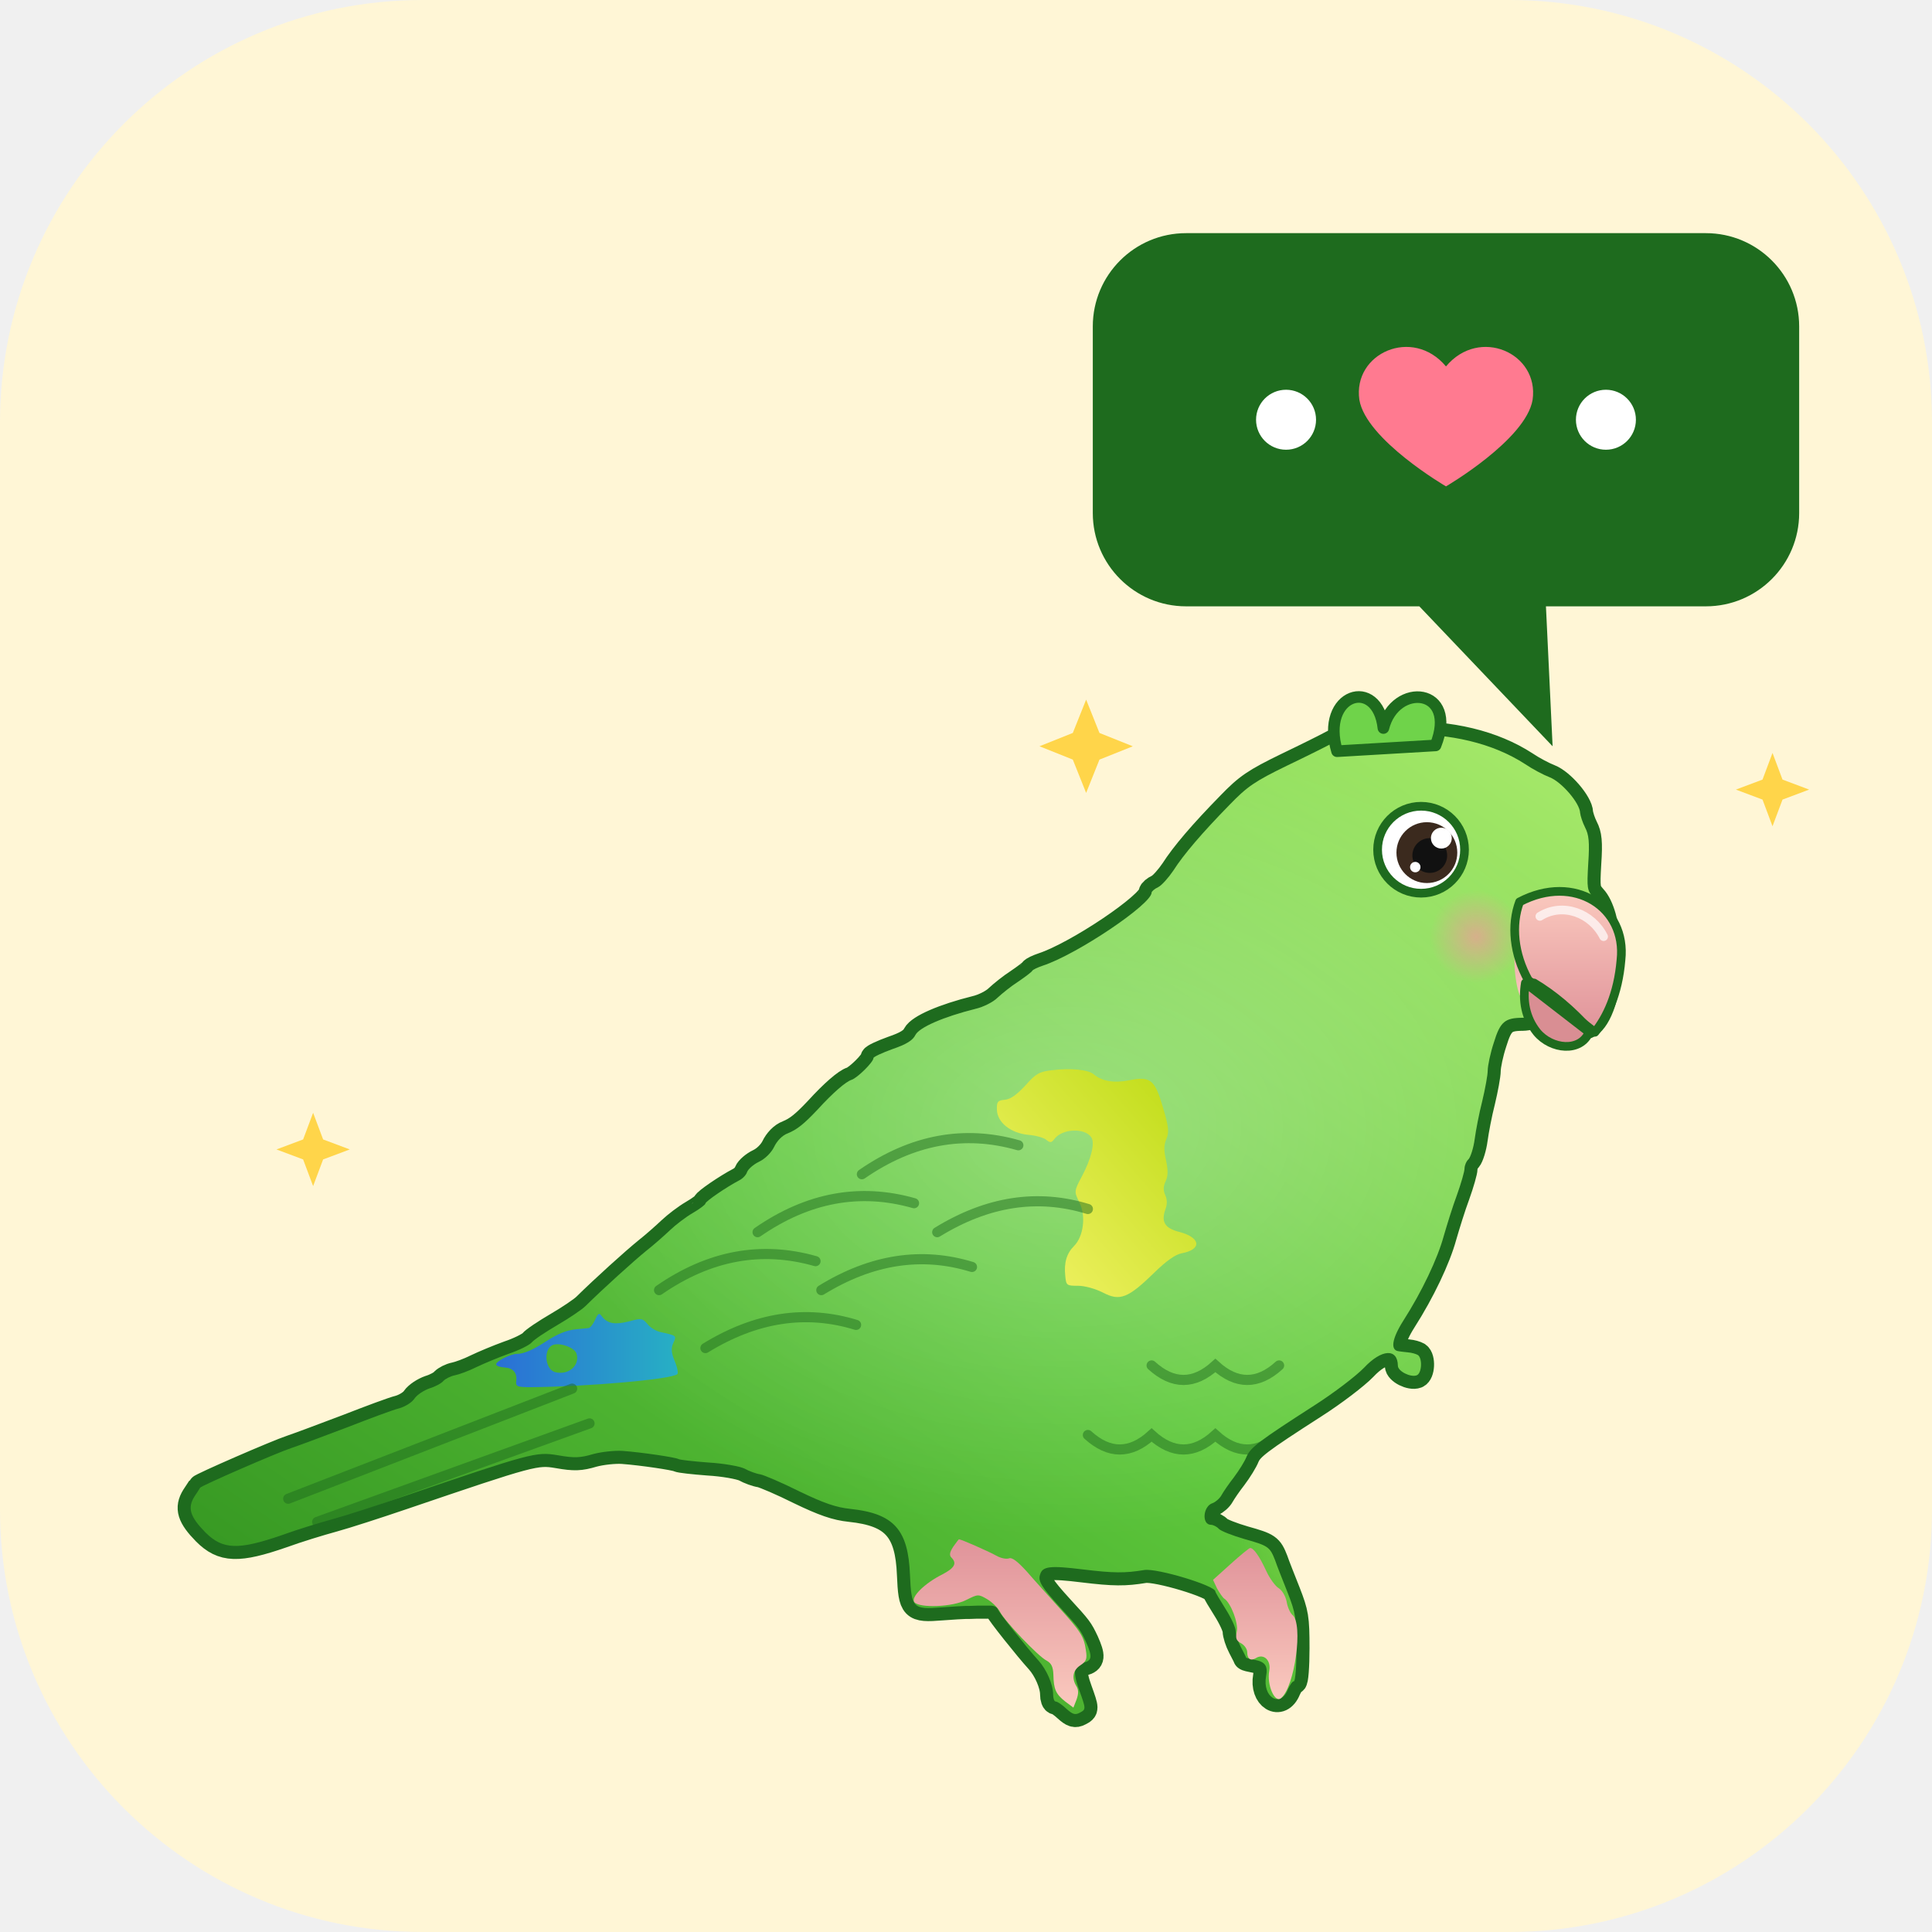
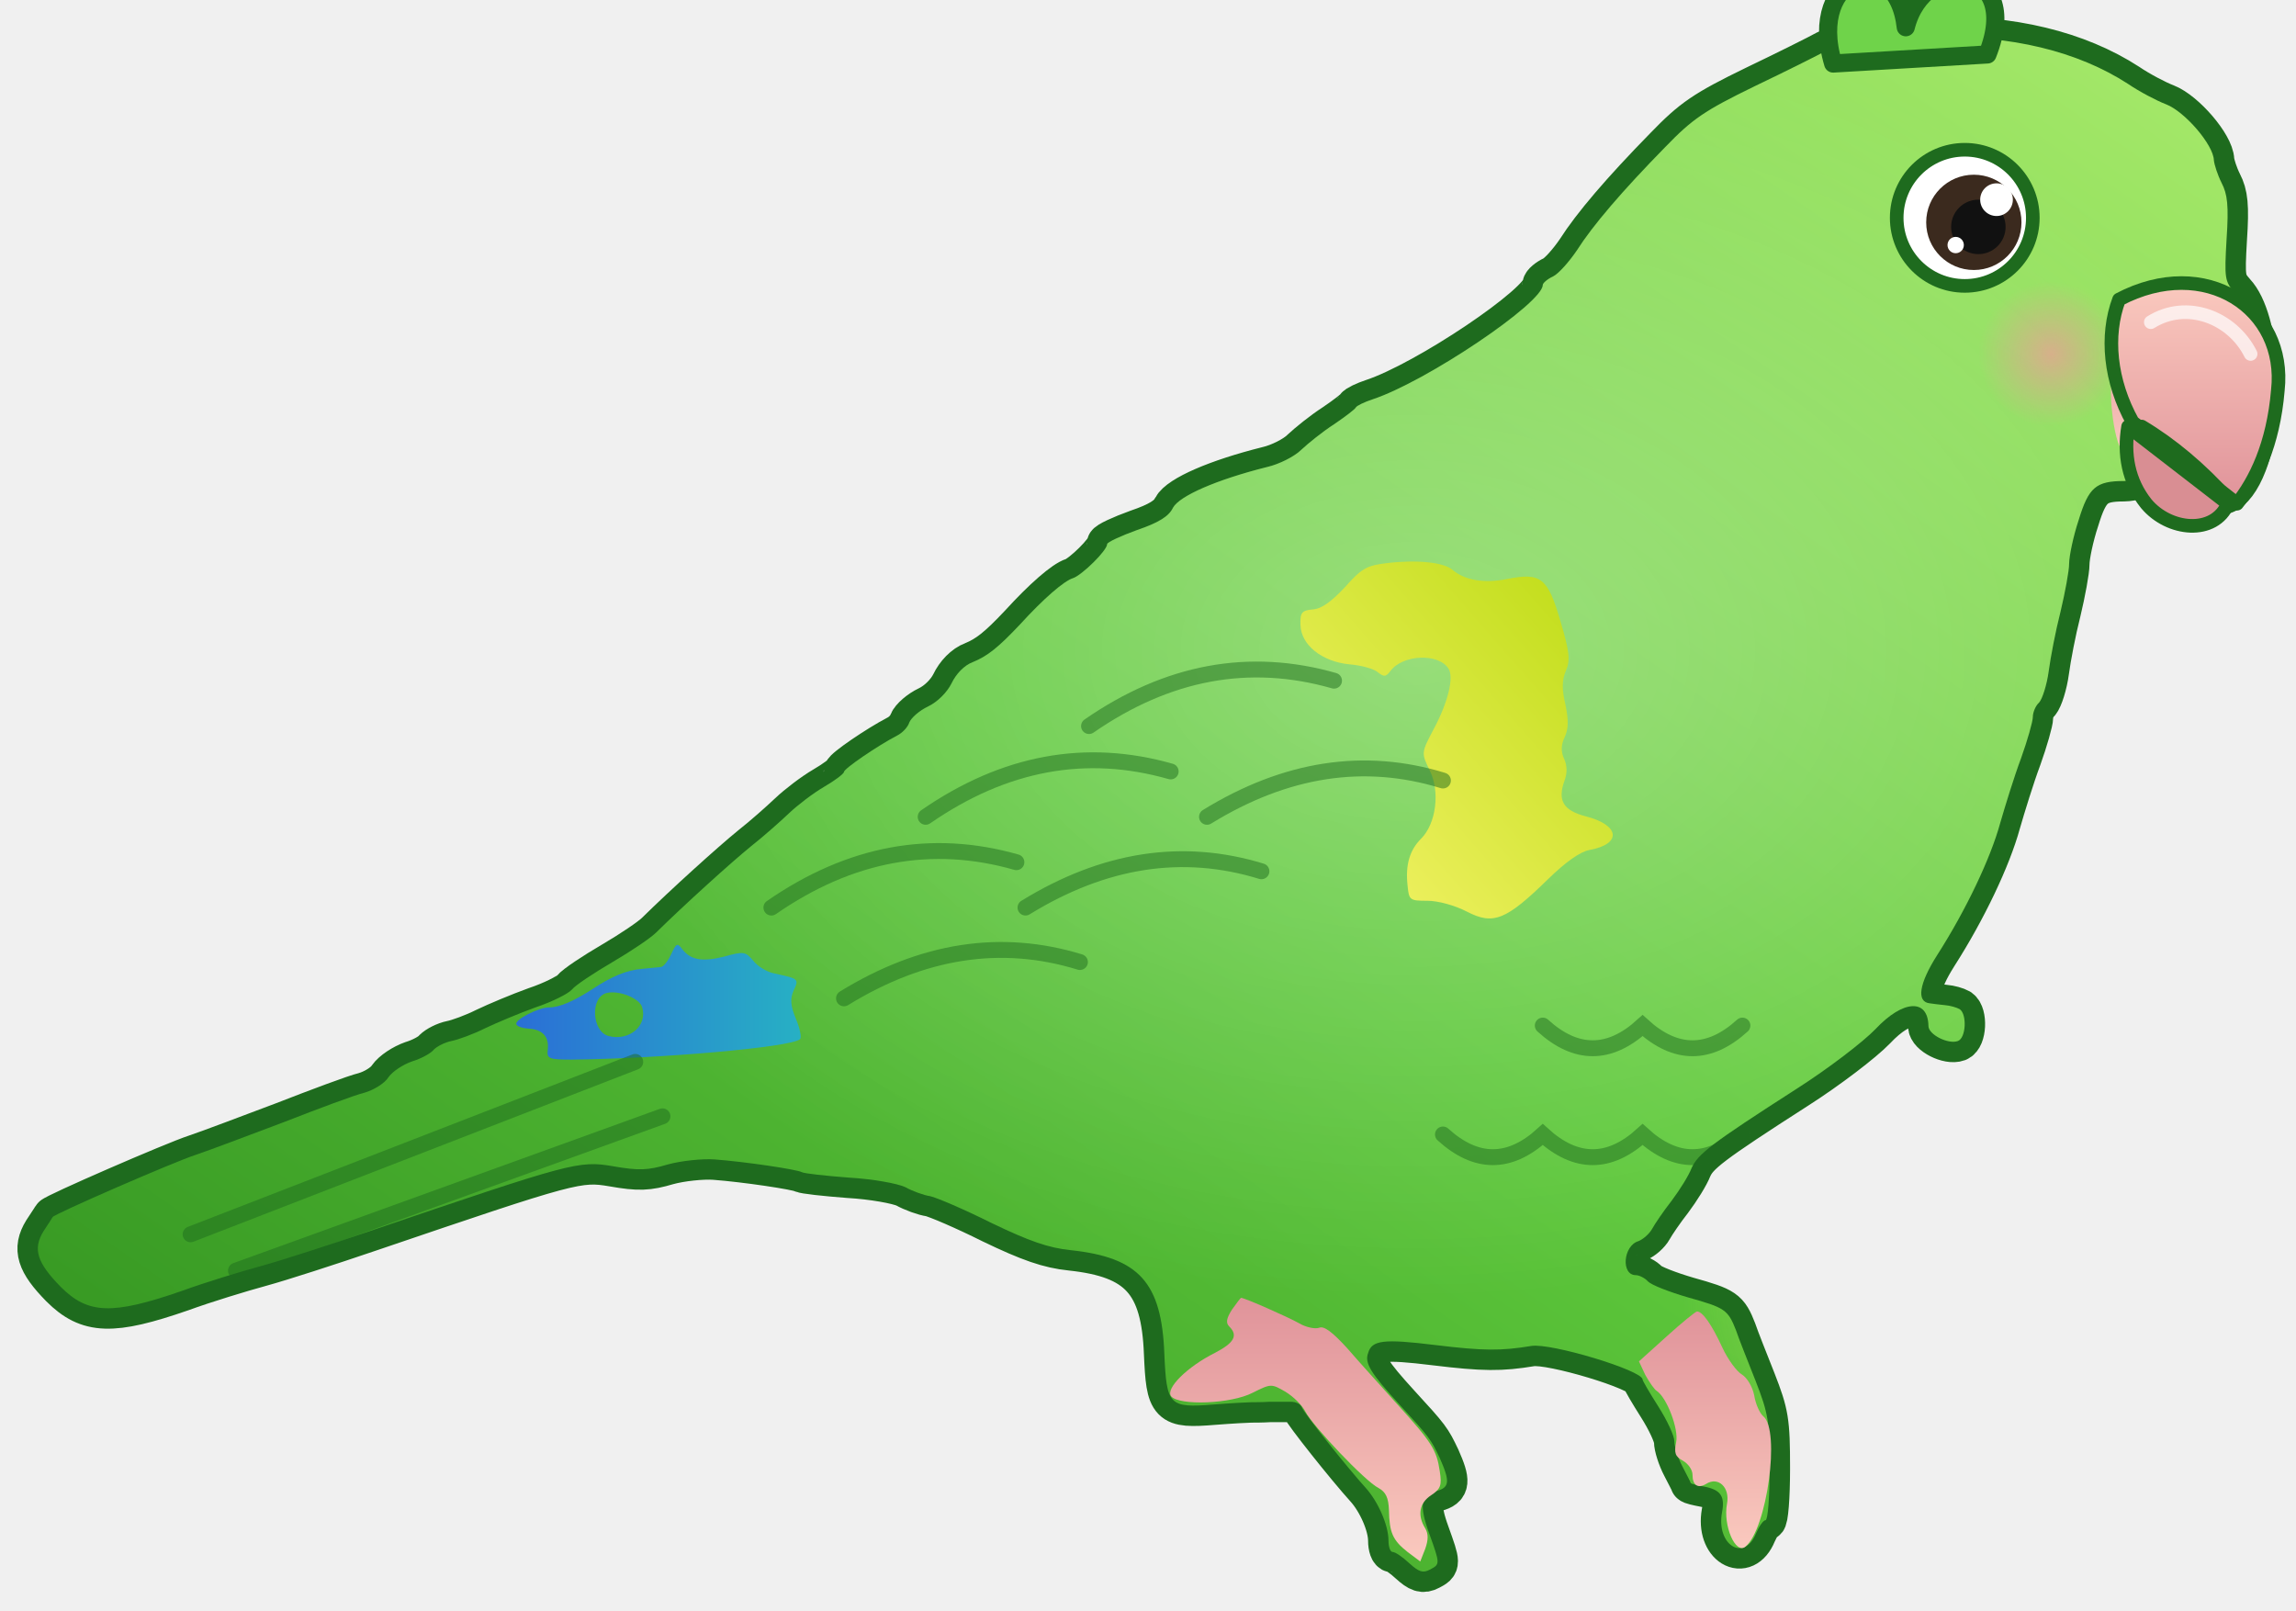
- <svg xmlns="http://www.w3.org/2000/svg" viewBox="0 0 512 512" width="512" height="512">
-   <rect width="512" height="512" rx="112" fill="#FFF6D6" />
-   <g transform="translate(30 30) scale(0.883)">
-     <g transform="translate(16.00 116.70) scale(0.86957)">
-       <defs>
-         <linearGradient id="corpo" x1="0" y1="0" x2="1" y2="1">
-           <stop offset="0" stop-color="#2F8F1E" />
-           <stop offset="0.5" stop-color="#5FC93C" />
-           <stop offset="1" stop-color="#A9EA6C" />
-         </linearGradient>
-         <radialGradient id="brilho" cx="0.62" cy="0.6" r="0.42">
-           <stop offset="0" stop-color="#FFFFFF" stop-opacity="0.28" />
-           <stop offset="1" stop-color="#FFFFFF" stop-opacity="0" />
-         </radialGradient>
-         <radialGradient id="face" cx="0.9" cy="0.18" r="0.16">
-           <stop offset="0" stop-color="#D8E86A" stop-opacity="0.75" />
-           <stop offset="1" stop-color="#D8E86A" stop-opacity="0" />
-         </radialGradient>
-         <linearGradient id="amarelo" x1="0" y1="0" x2="1" y2="1">
-           <stop offset="0" stop-color="#F7F46E" />
-           <stop offset="1" stop-color="#BCDB12" />
-         </linearGradient>
-         <linearGradient id="azul" x1="0" y1="0" x2="1" y2="0">
-           <stop offset="0" stop-color="#2A6FD6" />
-           <stop offset="1" stop-color="#27B0C4" />
-         </linearGradient>
-         <linearGradient id="rosa" x1="0" y1="0" x2="0" y2="1">
-           <stop offset="0" stop-color="#FAC9BE" />
-           <stop offset="1" stop-color="#E0939A" />
-         </linearGradient>
-       </defs>
-       <g transform="translate(0,452) scale(0.1,-0.1)" fill="none" stroke="#1E6B1E" stroke-width="90" stroke-linejoin="round" stroke-linecap="round">
-         <path d="M4139 3708 c-10 -4 -34 -7 -52 -6 -19 1 -47 -6 -63 -14 -16 -9 -86 -44 -157 -78 -111 -54 -137 -72 -197 -134 -96 -98 -160 -173 -195 -228 -17 -25 -40 -51 -52 -57 -13 -6 -23 -15 -23 -19 0 -40 -257 -213 -375 -252 -18 -6 -35 -14 -37 -18 -2 -4 -23 -20 -48 -37 -25 -16 -57 -42 -72 -56 -15 -15 -49 -32 -75 -38 -112 -28 -194 -64 -208 -90 -9 -19 -32 -33 -79 -49 -36 -13 -66 -27 -66 -31 0 -14 -55 -68 -75 -75 -20 -6 -65 -45 -117 -102 -48 -51 -72 -70 -104 -83 -19 -7 -37 -26 -47 -47 -10 -20 -31 -41 -52 -51 -19 -9 -37 -25 -41 -35 -3 -10 -15 -23 -27 -29 -44 -23 -117 -73 -117 -80 0 -4 -20 -19 -44 -33 -24 -14 -58 -40 -77 -58 -19 -18 -56 -51 -84 -73 -43 -35 -146 -128 -209 -190 -12 -12 -55 -41 -96 -65 -41 -24 -82 -51 -90 -61 -8 -9 -44 -27 -80 -39 -36 -13 -86 -34 -111 -46 -26 -13 -59 -25 -74 -28 -15 -3 -32 -12 -39 -19 -6 -8 -28 -20 -48 -26 -20 -7 -43 -22 -52 -35 -8 -13 -32 -28 -53 -34 -21 -5 -101 -35 -178 -65 -77 -29 -164 -62 -194 -72 -49 -16 -311 -130 -315 -137 -1 -2 -10 -16 -20 -31 -24 -39 -15 -69 38 -123 60 -60 113 -62 266 -9 52 19 131 43 175 55 44 12 152 47 240 77 444 151 460 156 536 143 57 -10 77 -9 121 4 29 8 76 13 103 11 67 -5 181 -22 192 -28 5 -3 51 -8 103 -12 53 -3 108 -13 125 -21 16 -9 41 -18 55 -20 14 -3 75 -29 135 -59 83 -40 126 -55 175 -60 150 -16 200 -71 206 -228 5 -114 10 -120 109 -112 38 3 76 5 83 5 6 0 24 0 40 1 15 0 36 0 47 0 11 0 21 -5 24 -12 3 -11 101 -134 141 -178 27 -30 50 -82 50 -116 0 -14 4 -25 9 -25 6 0 22 -11 37 -25 21 -19 30 -22 45 -14 23 12 23 12 -1 79 -23 63 -19 86 15 94 30 8 31 21 8 73 -20 42 -22 45 -89 118 -63 69 -77 91 -69 113 8 29 34 32 148 18 107 -13 145 -13 212 -2 43 7 245 -54 245 -74 0 -3 16 -30 35 -60 19 -30 35 -64 35 -76 0 -12 8 -37 18 -56 9 -18 18 -34 18 -36 1 -2 14 -5 30 -8 36 -7 46 -21 39 -57 -13 -72 49 -110 75 -46 7 16 16 29 21 29 5 0 9 51 9 114 0 105 -3 121 -31 193 -17 43 -37 93 -43 111 -18 46 -24 50 -106 73 -41 12 -80 27 -88 35 -7 8 -20 14 -27 14 -33 0 -28 65 6 75 10 4 24 16 30 27 6 11 25 39 43 62 18 24 38 56 44 72 14 31 42 53 232 175 69 44 146 103 173 131 61 65 116 68 117 7 0 -19 44 -41 65 -33 18 7 20 59 4 70 -7 4 -21 8 -33 9 -11 1 -26 3 -33 4 -30 3 -24 43 16 106 64 100 118 214 139 291 11 38 31 103 46 143 14 39 26 81 26 91 0 10 6 25 14 32 7 8 17 39 21 69 4 30 15 88 26 131 10 42 19 90 19 106 0 16 9 60 21 96 22 72 38 86 100 86 16 0 54 9 84 19 63 22 93 18 101 -14 14 -57 57 -40 85 33 43 111 29 319 -26 377 -22 25 -23 31 -18 118 5 74 2 99 -11 124 -9 18 -16 40 -17 50 -1 34 -64 107 -105 123 -21 8 -59 28 -84 45 -111 72 -259 108 -428 103 -57 -2 -112 -6 -123 -10z" />
-       </g>
-       <g transform="translate(0,452) scale(0.1,-0.1)" fill="url(#corpo)">
-         <path d="M4139 3708 c-10 -4 -34 -7 -52 -6 -19 1 -47 -6 -63 -14 -16 -9 -86 -44 -157 -78 -111 -54 -137 -72 -197 -134 -96 -98 -160 -173 -195 -228 -17 -25 -40 -51 -52 -57 -13 -6 -23 -15 -23 -19 0 -40 -257 -213 -375 -252 -18 -6 -35 -14 -37 -18 -2 -4 -23 -20 -48 -37 -25 -16 -57 -42 -72 -56 -15 -15 -49 -32 -75 -38 -112 -28 -194 -64 -208 -90 -9 -19 -32 -33 -79 -49 -36 -13 -66 -27 -66 -31 0 -14 -55 -68 -75 -75 -20 -6 -65 -45 -117 -102 -48 -51 -72 -70 -104 -83 -19 -7 -37 -26 -47 -47 -10 -20 -31 -41 -52 -51 -19 -9 -37 -25 -41 -35 -3 -10 -15 -23 -27 -29 -44 -23 -117 -73 -117 -80 0 -4 -20 -19 -44 -33 -24 -14 -58 -40 -77 -58 -19 -18 -56 -51 -84 -73 -43 -35 -146 -128 -209 -190 -12 -12 -55 -41 -96 -65 -41 -24 -82 -51 -90 -61 -8 -9 -44 -27 -80 -39 -36 -13 -86 -34 -111 -46 -26 -13 -59 -25 -74 -28 -15 -3 -32 -12 -39 -19 -6 -8 -28 -20 -48 -26 -20 -7 -43 -22 -52 -35 -8 -13 -32 -28 -53 -34 -21 -5 -101 -35 -178 -65 -77 -29 -164 -62 -194 -72 -49 -16 -311 -130 -315 -137 -1 -2 -10 -16 -20 -31 -24 -39 -15 -69 38 -123 60 -60 113 -62 266 -9 52 19 131 43 175 55 44 12 152 47 240 77 444 151 460 156 536 143 57 -10 77 -9 121 4 29 8 76 13 103 11 67 -5 181 -22 192 -28 5 -3 51 -8 103 -12 53 -3 108 -13 125 -21 16 -9 41 -18 55 -20 14 -3 75 -29 135 -59 83 -40 126 -55 175 -60 150 -16 200 -71 206 -228 5 -114 10 -120 109 -112 38 3 76 5 83 5 6 0 24 0 40 1 15 0 36 0 47 0 11 0 21 -5 24 -12 3 -11 101 -134 141 -178 27 -30 50 -82 50 -116 0 -14 4 -25 9 -25 6 0 22 -11 37 -25 21 -19 30 -22 45 -14 23 12 23 12 -1 79 -23 63 -19 86 15 94 30 8 31 21 8 73 -20 42 -22 45 -89 118 -63 69 -77 91 -69 113 8 29 34 32 148 18 107 -13 145 -13 212 -2 43 7 245 -54 245 -74 0 -3 16 -30 35 -60 19 -30 35 -64 35 -76 0 -12 8 -37 18 -56 9 -18 18 -34 18 -36 1 -2 14 -5 30 -8 36 -7 46 -21 39 -57 -13 -72 49 -110 75 -46 7 16 16 29 21 29 5 0 9 51 9 114 0 105 -3 121 -31 193 -17 43 -37 93 -43 111 -18 46 -24 50 -106 73 -41 12 -80 27 -88 35 -7 8 -20 14 -27 14 -33 0 -28 65 6 75 10 4 24 16 30 27 6 11 25 39 43 62 18 24 38 56 44 72 14 31 42 53 232 175 69 44 146 103 173 131 61 65 116 68 117 7 0 -19 44 -41 65 -33 18 7 20 59 4 70 -7 4 -21 8 -33 9 -11 1 -26 3 -33 4 -30 3 -24 43 16 106 64 100 118 214 139 291 11 38 31 103 46 143 14 39 26 81 26 91 0 10 6 25 14 32 7 8 17 39 21 69 4 30 15 88 26 131 10 42 19 90 19 106 0 16 9 60 21 96 22 72 38 86 100 86 16 0 54 9 84 19 63 22 93 18 101 -14 14 -57 57 -40 85 33 43 111 29 319 -26 377 -22 25 -23 31 -18 118 5 74 2 99 -11 124 -9 18 -16 40 -17 50 -1 34 -64 107 -105 123 -21 8 -59 28 -84 45 -111 72 -259 108 -428 103 -57 -2 -112 -6 -123 -10z" />
-       </g>
-       <g transform="translate(0,452) scale(0.1,-0.1)" fill="url(#brilho)">
-         <path d="M4139 3708 c-10 -4 -34 -7 -52 -6 -19 1 -47 -6 -63 -14 -16 -9 -86 -44 -157 -78 -111 -54 -137 -72 -197 -134 -96 -98 -160 -173 -195 -228 -17 -25 -40 -51 -52 -57 -13 -6 -23 -15 -23 -19 0 -40 -257 -213 -375 -252 -18 -6 -35 -14 -37 -18 -2 -4 -23 -20 -48 -37 -25 -16 -57 -42 -72 -56 -15 -15 -49 -32 -75 -38 -112 -28 -194 -64 -208 -90 -9 -19 -32 -33 -79 -49 -36 -13 -66 -27 -66 -31 0 -14 -55 -68 -75 -75 -20 -6 -65 -45 -117 -102 -48 -51 -72 -70 -104 -83 -19 -7 -37 -26 -47 -47 -10 -20 -31 -41 -52 -51 -19 -9 -37 -25 -41 -35 -3 -10 -15 -23 -27 -29 -44 -23 -117 -73 -117 -80 0 -4 -20 -19 -44 -33 -24 -14 -58 -40 -77 -58 -19 -18 -56 -51 -84 -73 -43 -35 -146 -128 -209 -190 -12 -12 -55 -41 -96 -65 -41 -24 -82 -51 -90 -61 -8 -9 -44 -27 -80 -39 -36 -13 -86 -34 -111 -46 -26 -13 -59 -25 -74 -28 -15 -3 -32 -12 -39 -19 -6 -8 -28 -20 -48 -26 -20 -7 -43 -22 -52 -35 -8 -13 -32 -28 -53 -34 -21 -5 -101 -35 -178 -65 -77 -29 -164 -62 -194 -72 -49 -16 -311 -130 -315 -137 -1 -2 -10 -16 -20 -31 -24 -39 -15 -69 38 -123 60 -60 113 -62 266 -9 52 19 131 43 175 55 44 12 152 47 240 77 444 151 460 156 536 143 57 -10 77 -9 121 4 29 8 76 13 103 11 67 -5 181 -22 192 -28 5 -3 51 -8 103 -12 53 -3 108 -13 125 -21 16 -9 41 -18 55 -20 14 -3 75 -29 135 -59 83 -40 126 -55 175 -60 150 -16 200 -71 206 -228 5 -114 10 -120 109 -112 38 3 76 5 83 5 6 0 24 0 40 1 15 0 36 0 47 0 11 0 21 -5 24 -12 3 -11 101 -134 141 -178 27 -30 50 -82 50 -116 0 -14 4 -25 9 -25 6 0 22 -11 37 -25 21 -19 30 -22 45 -14 23 12 23 12 -1 79 -23 63 -19 86 15 94 30 8 31 21 8 73 -20 42 -22 45 -89 118 -63 69 -77 91 -69 113 8 29 34 32 148 18 107 -13 145 -13 212 -2 43 7 245 -54 245 -74 0 -3 16 -30 35 -60 19 -30 35 -64 35 -76 0 -12 8 -37 18 -56 9 -18 18 -34 18 -36 1 -2 14 -5 30 -8 36 -7 46 -21 39 -57 -13 -72 49 -110 75 -46 7 16 16 29 21 29 5 0 9 51 9 114 0 105 -3 121 -31 193 -17 43 -37 93 -43 111 -18 46 -24 50 -106 73 -41 12 -80 27 -88 35 -7 8 -20 14 -27 14 -33 0 -28 65 6 75 10 4 24 16 30 27 6 11 25 39 43 62 18 24 38 56 44 72 14 31 42 53 232 175 69 44 146 103 173 131 61 65 116 68 117 7 0 -19 44 -41 65 -33 18 7 20 59 4 70 -7 4 -21 8 -33 9 -11 1 -26 3 -33 4 -30 3 -24 43 16 106 64 100 118 214 139 291 11 38 31 103 46 143 14 39 26 81 26 91 0 10 6 25 14 32 7 8 17 39 21 69 4 30 15 88 26 131 10 42 19 90 19 106 0 16 9 60 21 96 22 72 38 86 100 86 16 0 54 9 84 19 63 22 93 18 101 -14 14 -57 57 -40 85 33 43 111 29 319 -26 377 -22 25 -23 31 -18 118 5 74 2 99 -11 124 -9 18 -16 40 -17 50 -1 34 -64 107 -105 123 -21 8 -59 28 -84 45 -111 72 -259 108 -428 103 -57 -2 -112 -6 -123 -10z" />
-       </g>
-       <g transform="translate(0,452) scale(0.1,-0.1)" fill="url(#face)">
-         <path d="M4139 3708 c-10 -4 -34 -7 -52 -6 -19 1 -47 -6 -63 -14 -16 -9 -86 -44 -157 -78 -111 -54 -137 -72 -197 -134 -96 -98 -160 -173 -195 -228 -17 -25 -40 -51 -52 -57 -13 -6 -23 -15 -23 -19 0 -40 -257 -213 -375 -252 -18 -6 -35 -14 -37 -18 -2 -4 -23 -20 -48 -37 -25 -16 -57 -42 -72 -56 -15 -15 -49 -32 -75 -38 -112 -28 -194 -64 -208 -90 -9 -19 -32 -33 -79 -49 -36 -13 -66 -27 -66 -31 0 -14 -55 -68 -75 -75 -20 -6 -65 -45 -117 -102 -48 -51 -72 -70 -104 -83 -19 -7 -37 -26 -47 -47 -10 -20 -31 -41 -52 -51 -19 -9 -37 -25 -41 -35 -3 -10 -15 -23 -27 -29 -44 -23 -117 -73 -117 -80 0 -4 -20 -19 -44 -33 -24 -14 -58 -40 -77 -58 -19 -18 -56 -51 -84 -73 -43 -35 -146 -128 -209 -190 -12 -12 -55 -41 -96 -65 -41 -24 -82 -51 -90 -61 -8 -9 -44 -27 -80 -39 -36 -13 -86 -34 -111 -46 -26 -13 -59 -25 -74 -28 -15 -3 -32 -12 -39 -19 -6 -8 -28 -20 -48 -26 -20 -7 -43 -22 -52 -35 -8 -13 -32 -28 -53 -34 -21 -5 -101 -35 -178 -65 -77 -29 -164 -62 -194 -72 -49 -16 -311 -130 -315 -137 -1 -2 -10 -16 -20 -31 -24 -39 -15 -69 38 -123 60 -60 113 -62 266 -9 52 19 131 43 175 55 44 12 152 47 240 77 444 151 460 156 536 143 57 -10 77 -9 121 4 29 8 76 13 103 11 67 -5 181 -22 192 -28 5 -3 51 -8 103 -12 53 -3 108 -13 125 -21 16 -9 41 -18 55 -20 14 -3 75 -29 135 -59 83 -40 126 -55 175 -60 150 -16 200 -71 206 -228 5 -114 10 -120 109 -112 38 3 76 5 83 5 6 0 24 0 40 1 15 0 36 0 47 0 11 0 21 -5 24 -12 3 -11 101 -134 141 -178 27 -30 50 -82 50 -116 0 -14 4 -25 9 -25 6 0 22 -11 37 -25 21 -19 30 -22 45 -14 23 12 23 12 -1 79 -23 63 -19 86 15 94 30 8 31 21 8 73 -20 42 -22 45 -89 118 -63 69 -77 91 -69 113 8 29 34 32 148 18 107 -13 145 -13 212 -2 43 7 245 -54 245 -74 0 -3 16 -30 35 -60 19 -30 35 -64 35 -76 0 -12 8 -37 18 -56 9 -18 18 -34 18 -36 1 -2 14 -5 30 -8 36 -7 46 -21 39 -57 -13 -72 49 -110 75 -46 7 16 16 29 21 29 5 0 9 51 9 114 0 105 -3 121 -31 193 -17 43 -37 93 -43 111 -18 46 -24 50 -106 73 -41 12 -80 27 -88 35 -7 8 -20 14 -27 14 -33 0 -28 65 6 75 10 4 24 16 30 27 6 11 25 39 43 62 18 24 38 56 44 72 14 31 42 53 232 175 69 44 146 103 173 131 61 65 116 68 117 7 0 -19 44 -41 65 -33 18 7 20 59 4 70 -7 4 -21 8 -33 9 -11 1 -26 3 -33 4 -30 3 -24 43 16 106 64 100 118 214 139 291 11 38 31 103 46 143 14 39 26 81 26 91 0 10 6 25 14 32 7 8 17 39 21 69 4 30 15 88 26 131 10 42 19 90 19 106 0 16 9 60 21 96 22 72 38 86 100 86 16 0 54 9 84 19 63 22 93 18 101 -14 14 -57 57 -40 85 33 43 111 29 319 -26 377 -22 25 -23 31 -18 118 5 74 2 99 -11 124 -9 18 -16 40 -17 50 -1 34 -64 107 -105 123 -21 8 -59 28 -84 45 -111 72 -259 108 -428 103 -57 -2 -112 -6 -123 -10z" />
-       </g>
-       <g transform="translate(0,452) scale(0.1,-0.1)" fill="url(#amarelo)">
-         <path d="M3056 2559 c-43 -5 -55 -11 -92 -53 -30 -32 -52 -48 -71 -49 -24 -2 -28 -7 -27 -34 1 -44 47 -81 108 -87 26 -2 54 -10 62 -17 14 -11 18 -11 28 2 27 37 106 40 128 6 13 -19 -1 -75 -32 -133 -28 -53 -28 -53 -9 -92 23 -46 14 -117 -19 -150 -25 -25 -35 -57 -30 -103 3 -33 5 -34 44 -34 23 0 60 -10 87 -24 58 -30 86 -19 179 72 38 37 70 60 91 64 72 13 67 55 -8 74 -50 13 -63 35 -47 79 6 16 6 33 -1 48 -7 15 -7 30 1 47 9 19 9 38 2 72 -8 34 -8 54 1 75 10 23 8 42 -12 109 -28 96 -43 108 -118 93 -50 -10 -93 -3 -121 21 -19 16 -79 22 -144 14z" />
-       </g>
-       <g transform="translate(0,452) scale(0.1,-0.1)" fill="url(#azul)">
-         <path d="M1479 1697 c-7 -15 -17 -28 -23 -28 -6 -1 -24 -2 -41 -4 -34 -3 -66 -16 -110 -45 -40 -26 -72 -40 -95 -40 -23 0 -76 -27 -72 -37 1 -5 14 -9 29 -10 30 -2 44 -19 40 -48 -2 -18 4 -20 53 -20 194 2 483 27 503 45 4 3 0 24 -9 45 -12 29 -13 44 -5 62 12 26 12 26 -43 38 -16 3 -37 16 -46 28 -17 20 -21 21 -64 9 -48 -12 -74 -8 -93 17 -10 14 -13 12 -24 -12z m-64 -116 c13 -41 -28 -76 -74 -64 -37 10 -41 87 -3 95 27 6 71 -12 77 -31z" />
-       </g>
-       <g transform="translate(0,452) scale(0.1,-0.1)" fill="url(#rosa)">
-         <path d="M4890 3106 c-11 -31 -23 -34 -86 -24 -83 13 -134 -16 -134 -76 0 -12 -5 -27 -11 -33 -16 -16 -1 -149 18 -165 8 -6 34 -11 56 -9 45 3 66 14 48 25 -15 10 -14 43 1 53 14 8 92 22 143 26 24 2 31 8 38 34 26 90 -42 249 -73 169z" />
-         <path d="M2715 914 c-12 -19 -14 -29 -6 -37 20 -20 11 -36 -31 -58 -62 -31 -110 -79 -97 -96 18 -21 132 -17 180 8 40 20 41 20 72 2 18 -11 37 -30 44 -44 16 -31 131 -153 161 -168 16 -9 22 -21 23 -49 1 -49 8 -66 41 -92 l28 -21 11 28 c7 20 7 33 0 45 -18 29 -13 56 13 73 21 14 24 22 19 53 -7 47 -17 63 -95 149 -34 38 -84 93 -109 122 -32 35 -51 50 -62 45 -9 -3 -29 1 -44 10 -25 14 -120 56 -128 56 -1 0 -10 -12 -20 -26z" />
-         <path d="M3673 855 l-61 -55 14 -30 c9 -16 20 -32 25 -35 22 -14 49 -84 43 -113 -5 -24 -2 -32 15 -41 12 -7 21 -20 21 -31 0 -23 12 -31 30 -20 27 17 53 -8 46 -44 -9 -48 19 -113 41 -94 47 39 77 256 39 287 -8 7 -17 27 -20 46 -4 20 -16 39 -27 46 -11 6 -31 33 -43 59 -24 52 -44 80 -56 80 -3 0 -34 -25 -67 -55z" />
-       </g>
-       <defs>
-         <radialGradient id="blush">
-           <stop offset="0" stop-color="#FF8FA3" stop-opacity="0.6" />
-           <stop offset="1" stop-color="#FF8FA3" stop-opacity="0" />
-         </radialGradient>
-       </defs>
-       <g fill="none" stroke="#1E6B1E" stroke-width="3.5" stroke-linecap="round" opacity="0.5">
-         <path d="M170 272 q26 -18 54 -10" />
-         <path d="M204 252 q26 -18 54 -10" />
-         <path d="M240 232 q26 -18 54 -10" />
-         <path d="M186 292 q26 -16 52 -8" />
-         <path d="M226 272 q26 -16 52 -8" />
-         <path d="M266 252 q26 -16 52 -8" />
-         <path d="M42 344 L140 306" />
-         <path d="M52 352 L146 318" />
-         <path d="M318 322 q11 10 22 0 q11 10 22 0 q11 10 22 0" />
-         <path d="M340 298 q11 10 22 0 q11 10 22 0" />
-       </g>
-       <g fill="#6FD34A" stroke="#1E6B1E" stroke-width="4" stroke-linejoin="round">
-         <path d="M404 86 C398 66 418 60 420 78 C424 62 446 64 438 84 Z" />
-       </g>
-       <circle cx="452" cy="150" r="16" fill="url(#blush)" />
-       <circle cx="433" cy="120" r="15" fill="#FFFFFF" stroke="#1E6B1E" stroke-width="3" />
-       <circle cx="435" cy="121" r="10.5" fill="#3B2A1E" />
-       <circle cx="436" cy="122" r="6" fill="#111111" />
-       <circle cx="440" cy="116" r="3.6" fill="#FFFFFF" />
-       <circle cx="431" cy="126" r="1.8" fill="#FFFFFF" />
-       <path d="M469 166 L491 183 C488 190 478 189 473 183 C469 178 468 172 469 166 Z" fill="#D98E93" stroke="#1E6B1E" stroke-width="3" stroke-linejoin="round" />
-       <path d="M467 138 C486 128 504 140 502 158 C501 170 497 178 493 183 L470 165 C465 156 464 146 467 138 Z" fill="url(#rosa)" stroke="#1E6B1E" stroke-width="3" stroke-linejoin="round" />
-       <path d="M472 166 Q482 172 491 182" fill="none" stroke="#1E6B1E" stroke-width="3" stroke-linecap="round" />
-       <path d="M474 143 C482 138 492 142 496 150" fill="none" stroke="#FFFFFF" stroke-width="3" stroke-linecap="round" opacity="0.7" />
-     </g>
-     <path d="M322 36 H478 a28 28 0 0 1 28 28 V120 a28 28 0 0 1 -28 28 H430 L432 190 L392 148 H322 a28 28 0 0 1 -28 -28 V64 a28 28 0 0 1 28 -28 Z" fill="#1E6B1E" />
-     <path d="M400 76 c-10 -12 -28 -4 -26 10 c2 12 26 26 26 26 s24 -14 26 -26 c2 -14 -16 -22 -26 -10 z" fill="#FF7A90" />
-     <circle cx="352" cy="92" r="9" fill="#FFFFFF" />
-     <circle cx="448" cy="92" r="9" fill="#FFFFFF" />
-     <g fill="#FFD54A">
-       <path d="M292 176 l4 10 10 4 -10 4 -4 10 -4 -10 -10 -4 10 -4 z" />
-       <path d="M498 192 l3 8 8 3 -8 3 -3 8 -3 -8 -8 -3 8 -3 z" />
-       <path d="M60 300 l3 8 8 3 -8 3 -3 8 -3 -8 -8 -3 8 -3 z" />
-     </g>
+ <svg xmlns="http://www.w3.org/2000/svg" viewBox="0 72 506 355">
+   <defs>
+     <linearGradient id="corpo" x1="0" y1="0" x2="1" y2="1">
+       <stop offset="0" stop-color="#2F8F1E" />
+       <stop offset="0.5" stop-color="#5FC93C" />
+       <stop offset="1" stop-color="#A9EA6C" />
+     </linearGradient>
+     <radialGradient id="brilho" cx="0.62" cy="0.6" r="0.42">
+       <stop offset="0" stop-color="#FFFFFF" stop-opacity="0.28" />
+       <stop offset="1" stop-color="#FFFFFF" stop-opacity="0" />
+     </radialGradient>
+     <radialGradient id="face" cx="0.9" cy="0.18" r="0.16">
+       <stop offset="0" stop-color="#D8E86A" stop-opacity="0.75" />
+       <stop offset="1" stop-color="#D8E86A" stop-opacity="0" />
+     </radialGradient>
+     <linearGradient id="amarelo" x1="0" y1="0" x2="1" y2="1">
+       <stop offset="0" stop-color="#F7F46E" />
+       <stop offset="1" stop-color="#BCDB12" />
+     </linearGradient>
+     <linearGradient id="azul" x1="0" y1="0" x2="1" y2="0">
+       <stop offset="0" stop-color="#2A6FD6" />
+       <stop offset="1" stop-color="#27B0C4" />
+     </linearGradient>
+     <linearGradient id="rosa" x1="0" y1="0" x2="0" y2="1">
+       <stop offset="0" stop-color="#FAC9BE" />
+       <stop offset="1" stop-color="#E0939A" />
+     </linearGradient>
+   </defs>
+   <g transform="translate(0,452) scale(0.1,-0.1)" fill="none" stroke="#1E6B1E" stroke-width="90" stroke-linejoin="round" stroke-linecap="round">
+     <path d="M4139 3708 c-10 -4 -34 -7 -52 -6 -19 1 -47 -6 -63 -14 -16 -9 -86 -44 -157 -78 -111 -54 -137 -72 -197 -134 -96 -98 -160 -173 -195 -228 -17 -25 -40 -51 -52 -57 -13 -6 -23 -15 -23 -19 0 -40 -257 -213 -375 -252 -18 -6 -35 -14 -37 -18 -2 -4 -23 -20 -48 -37 -25 -16 -57 -42 -72 -56 -15 -15 -49 -32 -75 -38 -112 -28 -194 -64 -208 -90 -9 -19 -32 -33 -79 -49 -36 -13 -66 -27 -66 -31 0 -14 -55 -68 -75 -75 -20 -6 -65 -45 -117 -102 -48 -51 -72 -70 -104 -83 -19 -7 -37 -26 -47 -47 -10 -20 -31 -41 -52 -51 -19 -9 -37 -25 -41 -35 -3 -10 -15 -23 -27 -29 -44 -23 -117 -73 -117 -80 0 -4 -20 -19 -44 -33 -24 -14 -58 -40 -77 -58 -19 -18 -56 -51 -84 -73 -43 -35 -146 -128 -209 -190 -12 -12 -55 -41 -96 -65 -41 -24 -82 -51 -90 -61 -8 -9 -44 -27 -80 -39 -36 -13 -86 -34 -111 -46 -26 -13 -59 -25 -74 -28 -15 -3 -32 -12 -39 -19 -6 -8 -28 -20 -48 -26 -20 -7 -43 -22 -52 -35 -8 -13 -32 -28 -53 -34 -21 -5 -101 -35 -178 -65 -77 -29 -164 -62 -194 -72 -49 -16 -311 -130 -315 -137 -1 -2 -10 -16 -20 -31 -24 -39 -15 -69 38 -123 60 -60 113 -62 266 -9 52 19 131 43 175 55 44 12 152 47 240 77 444 151 460 156 536 143 57 -10 77 -9 121 4 29 8 76 13 103 11 67 -5 181 -22 192 -28 5 -3 51 -8 103 -12 53 -3 108 -13 125 -21 16 -9 41 -18 55 -20 14 -3 75 -29 135 -59 83 -40 126 -55 175 -60 150 -16 200 -71 206 -228 5 -114 10 -120 109 -112 38 3 76 5 83 5 6 0 24 0 40 1 15 0 36 0 47 0 11 0 21 -5 24 -12 3 -11 101 -134 141 -178 27 -30 50 -82 50 -116 0 -14 4 -25 9 -25 6 0 22 -11 37 -25 21 -19 30 -22 45 -14 23 12 23 12 -1 79 -23 63 -19 86 15 94 30 8 31 21 8 73 -20 42 -22 45 -89 118 -63 69 -77 91 -69 113 8 29 34 32 148 18 107 -13 145 -13 212 -2 43 7 245 -54 245 -74 0 -3 16 -30 35 -60 19 -30 35 -64 35 -76 0 -12 8 -37 18 -56 9 -18 18 -34 18 -36 1 -2 14 -5 30 -8 36 -7 46 -21 39 -57 -13 -72 49 -110 75 -46 7 16 16 29 21 29 5 0 9 51 9 114 0 105 -3 121 -31 193 -17 43 -37 93 -43 111 -18 46 -24 50 -106 73 -41 12 -80 27 -88 35 -7 8 -20 14 -27 14 -33 0 -28 65 6 75 10 4 24 16 30 27 6 11 25 39 43 62 18 24 38 56 44 72 14 31 42 53 232 175 69 44 146 103 173 131 61 65 116 68 117 7 0 -19 44 -41 65 -33 18 7 20 59 4 70 -7 4 -21 8 -33 9 -11 1 -26 3 -33 4 -30 3 -24 43 16 106 64 100 118 214 139 291 11 38 31 103 46 143 14 39 26 81 26 91 0 10 6 25 14 32 7 8 17 39 21 69 4 30 15 88 26 131 10 42 19 90 19 106 0 16 9 60 21 96 22 72 38 86 100 86 16 0 54 9 84 19 63 22 93 18 101 -14 14 -57 57 -40 85 33 43 111 29 319 -26 377 -22 25 -23 31 -18 118 5 74 2 99 -11 124 -9 18 -16 40 -17 50 -1 34 -64 107 -105 123 -21 8 -59 28 -84 45 -111 72 -259 108 -428 103 -57 -2 -112 -6 -123 -10z" />
  </g>
+   <g transform="translate(0,452) scale(0.1,-0.1)" fill="url(#corpo)">
+     <path d="M4139 3708 c-10 -4 -34 -7 -52 -6 -19 1 -47 -6 -63 -14 -16 -9 -86 -44 -157 -78 -111 -54 -137 -72 -197 -134 -96 -98 -160 -173 -195 -228 -17 -25 -40 -51 -52 -57 -13 -6 -23 -15 -23 -19 0 -40 -257 -213 -375 -252 -18 -6 -35 -14 -37 -18 -2 -4 -23 -20 -48 -37 -25 -16 -57 -42 -72 -56 -15 -15 -49 -32 -75 -38 -112 -28 -194 -64 -208 -90 -9 -19 -32 -33 -79 -49 -36 -13 -66 -27 -66 -31 0 -14 -55 -68 -75 -75 -20 -6 -65 -45 -117 -102 -48 -51 -72 -70 -104 -83 -19 -7 -37 -26 -47 -47 -10 -20 -31 -41 -52 -51 -19 -9 -37 -25 -41 -35 -3 -10 -15 -23 -27 -29 -44 -23 -117 -73 -117 -80 0 -4 -20 -19 -44 -33 -24 -14 -58 -40 -77 -58 -19 -18 -56 -51 -84 -73 -43 -35 -146 -128 -209 -190 -12 -12 -55 -41 -96 -65 -41 -24 -82 -51 -90 -61 -8 -9 -44 -27 -80 -39 -36 -13 -86 -34 -111 -46 -26 -13 -59 -25 -74 -28 -15 -3 -32 -12 -39 -19 -6 -8 -28 -20 -48 -26 -20 -7 -43 -22 -52 -35 -8 -13 -32 -28 -53 -34 -21 -5 -101 -35 -178 -65 -77 -29 -164 -62 -194 -72 -49 -16 -311 -130 -315 -137 -1 -2 -10 -16 -20 -31 -24 -39 -15 -69 38 -123 60 -60 113 -62 266 -9 52 19 131 43 175 55 44 12 152 47 240 77 444 151 460 156 536 143 57 -10 77 -9 121 4 29 8 76 13 103 11 67 -5 181 -22 192 -28 5 -3 51 -8 103 -12 53 -3 108 -13 125 -21 16 -9 41 -18 55 -20 14 -3 75 -29 135 -59 83 -40 126 -55 175 -60 150 -16 200 -71 206 -228 5 -114 10 -120 109 -112 38 3 76 5 83 5 6 0 24 0 40 1 15 0 36 0 47 0 11 0 21 -5 24 -12 3 -11 101 -134 141 -178 27 -30 50 -82 50 -116 0 -14 4 -25 9 -25 6 0 22 -11 37 -25 21 -19 30 -22 45 -14 23 12 23 12 -1 79 -23 63 -19 86 15 94 30 8 31 21 8 73 -20 42 -22 45 -89 118 -63 69 -77 91 -69 113 8 29 34 32 148 18 107 -13 145 -13 212 -2 43 7 245 -54 245 -74 0 -3 16 -30 35 -60 19 -30 35 -64 35 -76 0 -12 8 -37 18 -56 9 -18 18 -34 18 -36 1 -2 14 -5 30 -8 36 -7 46 -21 39 -57 -13 -72 49 -110 75 -46 7 16 16 29 21 29 5 0 9 51 9 114 0 105 -3 121 -31 193 -17 43 -37 93 -43 111 -18 46 -24 50 -106 73 -41 12 -80 27 -88 35 -7 8 -20 14 -27 14 -33 0 -28 65 6 75 10 4 24 16 30 27 6 11 25 39 43 62 18 24 38 56 44 72 14 31 42 53 232 175 69 44 146 103 173 131 61 65 116 68 117 7 0 -19 44 -41 65 -33 18 7 20 59 4 70 -7 4 -21 8 -33 9 -11 1 -26 3 -33 4 -30 3 -24 43 16 106 64 100 118 214 139 291 11 38 31 103 46 143 14 39 26 81 26 91 0 10 6 25 14 32 7 8 17 39 21 69 4 30 15 88 26 131 10 42 19 90 19 106 0 16 9 60 21 96 22 72 38 86 100 86 16 0 54 9 84 19 63 22 93 18 101 -14 14 -57 57 -40 85 33 43 111 29 319 -26 377 -22 25 -23 31 -18 118 5 74 2 99 -11 124 -9 18 -16 40 -17 50 -1 34 -64 107 -105 123 -21 8 -59 28 -84 45 -111 72 -259 108 -428 103 -57 -2 -112 -6 -123 -10z" />
+   </g>
+   <g transform="translate(0,452) scale(0.1,-0.1)" fill="url(#brilho)">
+     <path d="M4139 3708 c-10 -4 -34 -7 -52 -6 -19 1 -47 -6 -63 -14 -16 -9 -86 -44 -157 -78 -111 -54 -137 -72 -197 -134 -96 -98 -160 -173 -195 -228 -17 -25 -40 -51 -52 -57 -13 -6 -23 -15 -23 -19 0 -40 -257 -213 -375 -252 -18 -6 -35 -14 -37 -18 -2 -4 -23 -20 -48 -37 -25 -16 -57 -42 -72 -56 -15 -15 -49 -32 -75 -38 -112 -28 -194 -64 -208 -90 -9 -19 -32 -33 -79 -49 -36 -13 -66 -27 -66 -31 0 -14 -55 -68 -75 -75 -20 -6 -65 -45 -117 -102 -48 -51 -72 -70 -104 -83 -19 -7 -37 -26 -47 -47 -10 -20 -31 -41 -52 -51 -19 -9 -37 -25 -41 -35 -3 -10 -15 -23 -27 -29 -44 -23 -117 -73 -117 -80 0 -4 -20 -19 -44 -33 -24 -14 -58 -40 -77 -58 -19 -18 -56 -51 -84 -73 -43 -35 -146 -128 -209 -190 -12 -12 -55 -41 -96 -65 -41 -24 -82 -51 -90 -61 -8 -9 -44 -27 -80 -39 -36 -13 -86 -34 -111 -46 -26 -13 -59 -25 -74 -28 -15 -3 -32 -12 -39 -19 -6 -8 -28 -20 -48 -26 -20 -7 -43 -22 -52 -35 -8 -13 -32 -28 -53 -34 -21 -5 -101 -35 -178 -65 -77 -29 -164 -62 -194 -72 -49 -16 -311 -130 -315 -137 -1 -2 -10 -16 -20 -31 -24 -39 -15 -69 38 -123 60 -60 113 -62 266 -9 52 19 131 43 175 55 44 12 152 47 240 77 444 151 460 156 536 143 57 -10 77 -9 121 4 29 8 76 13 103 11 67 -5 181 -22 192 -28 5 -3 51 -8 103 -12 53 -3 108 -13 125 -21 16 -9 41 -18 55 -20 14 -3 75 -29 135 -59 83 -40 126 -55 175 -60 150 -16 200 -71 206 -228 5 -114 10 -120 109 -112 38 3 76 5 83 5 6 0 24 0 40 1 15 0 36 0 47 0 11 0 21 -5 24 -12 3 -11 101 -134 141 -178 27 -30 50 -82 50 -116 0 -14 4 -25 9 -25 6 0 22 -11 37 -25 21 -19 30 -22 45 -14 23 12 23 12 -1 79 -23 63 -19 86 15 94 30 8 31 21 8 73 -20 42 -22 45 -89 118 -63 69 -77 91 -69 113 8 29 34 32 148 18 107 -13 145 -13 212 -2 43 7 245 -54 245 -74 0 -3 16 -30 35 -60 19 -30 35 -64 35 -76 0 -12 8 -37 18 -56 9 -18 18 -34 18 -36 1 -2 14 -5 30 -8 36 -7 46 -21 39 -57 -13 -72 49 -110 75 -46 7 16 16 29 21 29 5 0 9 51 9 114 0 105 -3 121 -31 193 -17 43 -37 93 -43 111 -18 46 -24 50 -106 73 -41 12 -80 27 -88 35 -7 8 -20 14 -27 14 -33 0 -28 65 6 75 10 4 24 16 30 27 6 11 25 39 43 62 18 24 38 56 44 72 14 31 42 53 232 175 69 44 146 103 173 131 61 65 116 68 117 7 0 -19 44 -41 65 -33 18 7 20 59 4 70 -7 4 -21 8 -33 9 -11 1 -26 3 -33 4 -30 3 -24 43 16 106 64 100 118 214 139 291 11 38 31 103 46 143 14 39 26 81 26 91 0 10 6 25 14 32 7 8 17 39 21 69 4 30 15 88 26 131 10 42 19 90 19 106 0 16 9 60 21 96 22 72 38 86 100 86 16 0 54 9 84 19 63 22 93 18 101 -14 14 -57 57 -40 85 33 43 111 29 319 -26 377 -22 25 -23 31 -18 118 5 74 2 99 -11 124 -9 18 -16 40 -17 50 -1 34 -64 107 -105 123 -21 8 -59 28 -84 45 -111 72 -259 108 -428 103 -57 -2 -112 -6 -123 -10z" />
+   </g>
+   <g transform="translate(0,452) scale(0.1,-0.1)" fill="url(#face)">
+     <path d="M4139 3708 c-10 -4 -34 -7 -52 -6 -19 1 -47 -6 -63 -14 -16 -9 -86 -44 -157 -78 -111 -54 -137 -72 -197 -134 -96 -98 -160 -173 -195 -228 -17 -25 -40 -51 -52 -57 -13 -6 -23 -15 -23 -19 0 -40 -257 -213 -375 -252 -18 -6 -35 -14 -37 -18 -2 -4 -23 -20 -48 -37 -25 -16 -57 -42 -72 -56 -15 -15 -49 -32 -75 -38 -112 -28 -194 -64 -208 -90 -9 -19 -32 -33 -79 -49 -36 -13 -66 -27 -66 -31 0 -14 -55 -68 -75 -75 -20 -6 -65 -45 -117 -102 -48 -51 -72 -70 -104 -83 -19 -7 -37 -26 -47 -47 -10 -20 -31 -41 -52 -51 -19 -9 -37 -25 -41 -35 -3 -10 -15 -23 -27 -29 -44 -23 -117 -73 -117 -80 0 -4 -20 -19 -44 -33 -24 -14 -58 -40 -77 -58 -19 -18 -56 -51 -84 -73 -43 -35 -146 -128 -209 -190 -12 -12 -55 -41 -96 -65 -41 -24 -82 -51 -90 -61 -8 -9 -44 -27 -80 -39 -36 -13 -86 -34 -111 -46 -26 -13 -59 -25 -74 -28 -15 -3 -32 -12 -39 -19 -6 -8 -28 -20 -48 -26 -20 -7 -43 -22 -52 -35 -8 -13 -32 -28 -53 -34 -21 -5 -101 -35 -178 -65 -77 -29 -164 -62 -194 -72 -49 -16 -311 -130 -315 -137 -1 -2 -10 -16 -20 -31 -24 -39 -15 -69 38 -123 60 -60 113 -62 266 -9 52 19 131 43 175 55 44 12 152 47 240 77 444 151 460 156 536 143 57 -10 77 -9 121 4 29 8 76 13 103 11 67 -5 181 -22 192 -28 5 -3 51 -8 103 -12 53 -3 108 -13 125 -21 16 -9 41 -18 55 -20 14 -3 75 -29 135 -59 83 -40 126 -55 175 -60 150 -16 200 -71 206 -228 5 -114 10 -120 109 -112 38 3 76 5 83 5 6 0 24 0 40 1 15 0 36 0 47 0 11 0 21 -5 24 -12 3 -11 101 -134 141 -178 27 -30 50 -82 50 -116 0 -14 4 -25 9 -25 6 0 22 -11 37 -25 21 -19 30 -22 45 -14 23 12 23 12 -1 79 -23 63 -19 86 15 94 30 8 31 21 8 73 -20 42 -22 45 -89 118 -63 69 -77 91 -69 113 8 29 34 32 148 18 107 -13 145 -13 212 -2 43 7 245 -54 245 -74 0 -3 16 -30 35 -60 19 -30 35 -64 35 -76 0 -12 8 -37 18 -56 9 -18 18 -34 18 -36 1 -2 14 -5 30 -8 36 -7 46 -21 39 -57 -13 -72 49 -110 75 -46 7 16 16 29 21 29 5 0 9 51 9 114 0 105 -3 121 -31 193 -17 43 -37 93 -43 111 -18 46 -24 50 -106 73 -41 12 -80 27 -88 35 -7 8 -20 14 -27 14 -33 0 -28 65 6 75 10 4 24 16 30 27 6 11 25 39 43 62 18 24 38 56 44 72 14 31 42 53 232 175 69 44 146 103 173 131 61 65 116 68 117 7 0 -19 44 -41 65 -33 18 7 20 59 4 70 -7 4 -21 8 -33 9 -11 1 -26 3 -33 4 -30 3 -24 43 16 106 64 100 118 214 139 291 11 38 31 103 46 143 14 39 26 81 26 91 0 10 6 25 14 32 7 8 17 39 21 69 4 30 15 88 26 131 10 42 19 90 19 106 0 16 9 60 21 96 22 72 38 86 100 86 16 0 54 9 84 19 63 22 93 18 101 -14 14 -57 57 -40 85 33 43 111 29 319 -26 377 -22 25 -23 31 -18 118 5 74 2 99 -11 124 -9 18 -16 40 -17 50 -1 34 -64 107 -105 123 -21 8 -59 28 -84 45 -111 72 -259 108 -428 103 -57 -2 -112 -6 -123 -10z" />
+   </g>
+   <g transform="translate(0,452) scale(0.1,-0.1)" fill="url(#amarelo)">
+     <path d="M3056 2559 c-43 -5 -55 -11 -92 -53 -30 -32 -52 -48 -71 -49 -24 -2 -28 -7 -27 -34 1 -44 47 -81 108 -87 26 -2 54 -10 62 -17 14 -11 18 -11 28 2 27 37 106 40 128 6 13 -19 -1 -75 -32 -133 -28 -53 -28 -53 -9 -92 23 -46 14 -117 -19 -150 -25 -25 -35 -57 -30 -103 3 -33 5 -34 44 -34 23 0 60 -10 87 -24 58 -30 86 -19 179 72 38 37 70 60 91 64 72 13 67 55 -8 74 -50 13 -63 35 -47 79 6 16 6 33 -1 48 -7 15 -7 30 1 47 9 19 9 38 2 72 -8 34 -8 54 1 75 10 23 8 42 -12 109 -28 96 -43 108 -118 93 -50 -10 -93 -3 -121 21 -19 16 -79 22 -144 14z" />
+   </g>
+   <g transform="translate(0,452) scale(0.1,-0.1)" fill="url(#azul)">
+     <path d="M1479 1697 c-7 -15 -17 -28 -23 -28 -6 -1 -24 -2 -41 -4 -34 -3 -66 -16 -110 -45 -40 -26 -72 -40 -95 -40 -23 0 -76 -27 -72 -37 1 -5 14 -9 29 -10 30 -2 44 -19 40 -48 -2 -18 4 -20 53 -20 194 2 483 27 503 45 4 3 0 24 -9 45 -12 29 -13 44 -5 62 12 26 12 26 -43 38 -16 3 -37 16 -46 28 -17 20 -21 21 -64 9 -48 -12 -74 -8 -93 17 -10 14 -13 12 -24 -12z m-64 -116 c13 -41 -28 -76 -74 -64 -37 10 -41 87 -3 95 27 6 71 -12 77 -31z" />
+   </g>
+   <g transform="translate(0,452) scale(0.1,-0.1)" fill="url(#rosa)">
+     <path d="M4890 3106 c-11 -31 -23 -34 -86 -24 -83 13 -134 -16 -134 -76 0 -12 -5 -27 -11 -33 -16 -16 -1 -149 18 -165 8 -6 34 -11 56 -9 45 3 66 14 48 25 -15 10 -14 43 1 53 14 8 92 22 143 26 24 2 31 8 38 34 26 90 -42 249 -73 169z" />
+     <path d="M2715 914 c-12 -19 -14 -29 -6 -37 20 -20 11 -36 -31 -58 -62 -31 -110 -79 -97 -96 18 -21 132 -17 180 8 40 20 41 20 72 2 18 -11 37 -30 44 -44 16 -31 131 -153 161 -168 16 -9 22 -21 23 -49 1 -49 8 -66 41 -92 l28 -21 11 28 c7 20 7 33 0 45 -18 29 -13 56 13 73 21 14 24 22 19 53 -7 47 -17 63 -95 149 -34 38 -84 93 -109 122 -32 35 -51 50 -62 45 -9 -3 -29 1 -44 10 -25 14 -120 56 -128 56 -1 0 -10 -12 -20 -26z" />
+     <path d="M3673 855 l-61 -55 14 -30 c9 -16 20 -32 25 -35 22 -14 49 -84 43 -113 -5 -24 -2 -32 15 -41 12 -7 21 -20 21 -31 0 -23 12 -31 30 -20 27 17 53 -8 46 -44 -9 -48 19 -113 41 -94 47 39 77 256 39 287 -8 7 -17 27 -20 46 -4 20 -16 39 -27 46 -11 6 -31 33 -43 59 -24 52 -44 80 -56 80 -3 0 -34 -25 -67 -55z" />
+   </g>
+   <defs>
+     <radialGradient id="blush">
+       <stop offset="0" stop-color="#FF8FA3" stop-opacity="0.6" />
+       <stop offset="1" stop-color="#FF8FA3" stop-opacity="0" />
+     </radialGradient>
+   </defs>
+   <g fill="none" stroke="#1E6B1E" stroke-width="3.5" stroke-linecap="round" opacity="0.5">
+     <path d="M170 272 q26 -18 54 -10" />
+     <path d="M204 252 q26 -18 54 -10" />
+     <path d="M240 232 q26 -18 54 -10" />
+     <path d="M186 292 q26 -16 52 -8" />
+     <path d="M226 272 q26 -16 52 -8" />
+     <path d="M266 252 q26 -16 52 -8" />
+     <path d="M42 344 L140 306" />
+     <path d="M52 352 L146 318" />
+     <path d="M318 322 q11 10 22 0 q11 10 22 0 q11 10 22 0" />
+     <path d="M340 298 q11 10 22 0 q11 10 22 0" />
+   </g>
+   <g fill="#6FD34A" stroke="#1E6B1E" stroke-width="4" stroke-linejoin="round">
+     <path d="M404 86 C398 66 418 60 420 78 C424 62 446 64 438 84 Z" />
+   </g>
+   <circle cx="452" cy="150" r="16" fill="url(#blush)" />
+   <circle cx="433" cy="120" r="15" fill="#FFFFFF" stroke="#1E6B1E" stroke-width="3" />
+   <circle cx="435" cy="121" r="10.5" fill="#3B2A1E" />
+   <circle cx="436" cy="122" r="6" fill="#111111" />
+   <circle cx="440" cy="116" r="3.6" fill="#FFFFFF" />
+   <circle cx="431" cy="126" r="1.8" fill="#FFFFFF" />
+   <path d="M469 166 L491 183 C488 190 478 189 473 183 C469 178 468 172 469 166 Z" fill="#D98E93" stroke="#1E6B1E" stroke-width="3" stroke-linejoin="round" />
+   <path d="M467 138 C486 128 504 140 502 158 C501 170 497 178 493 183 L470 165 C465 156 464 146 467 138 Z" fill="url(#rosa)" stroke="#1E6B1E" stroke-width="3" stroke-linejoin="round" />
+   <path d="M472 166 Q482 172 491 182" fill="none" stroke="#1E6B1E" stroke-width="3" stroke-linecap="round" />
+   <path d="M474 143 C482 138 492 142 496 150" fill="none" stroke="#FFFFFF" stroke-width="3" stroke-linecap="round" opacity="0.7" />
</svg>
